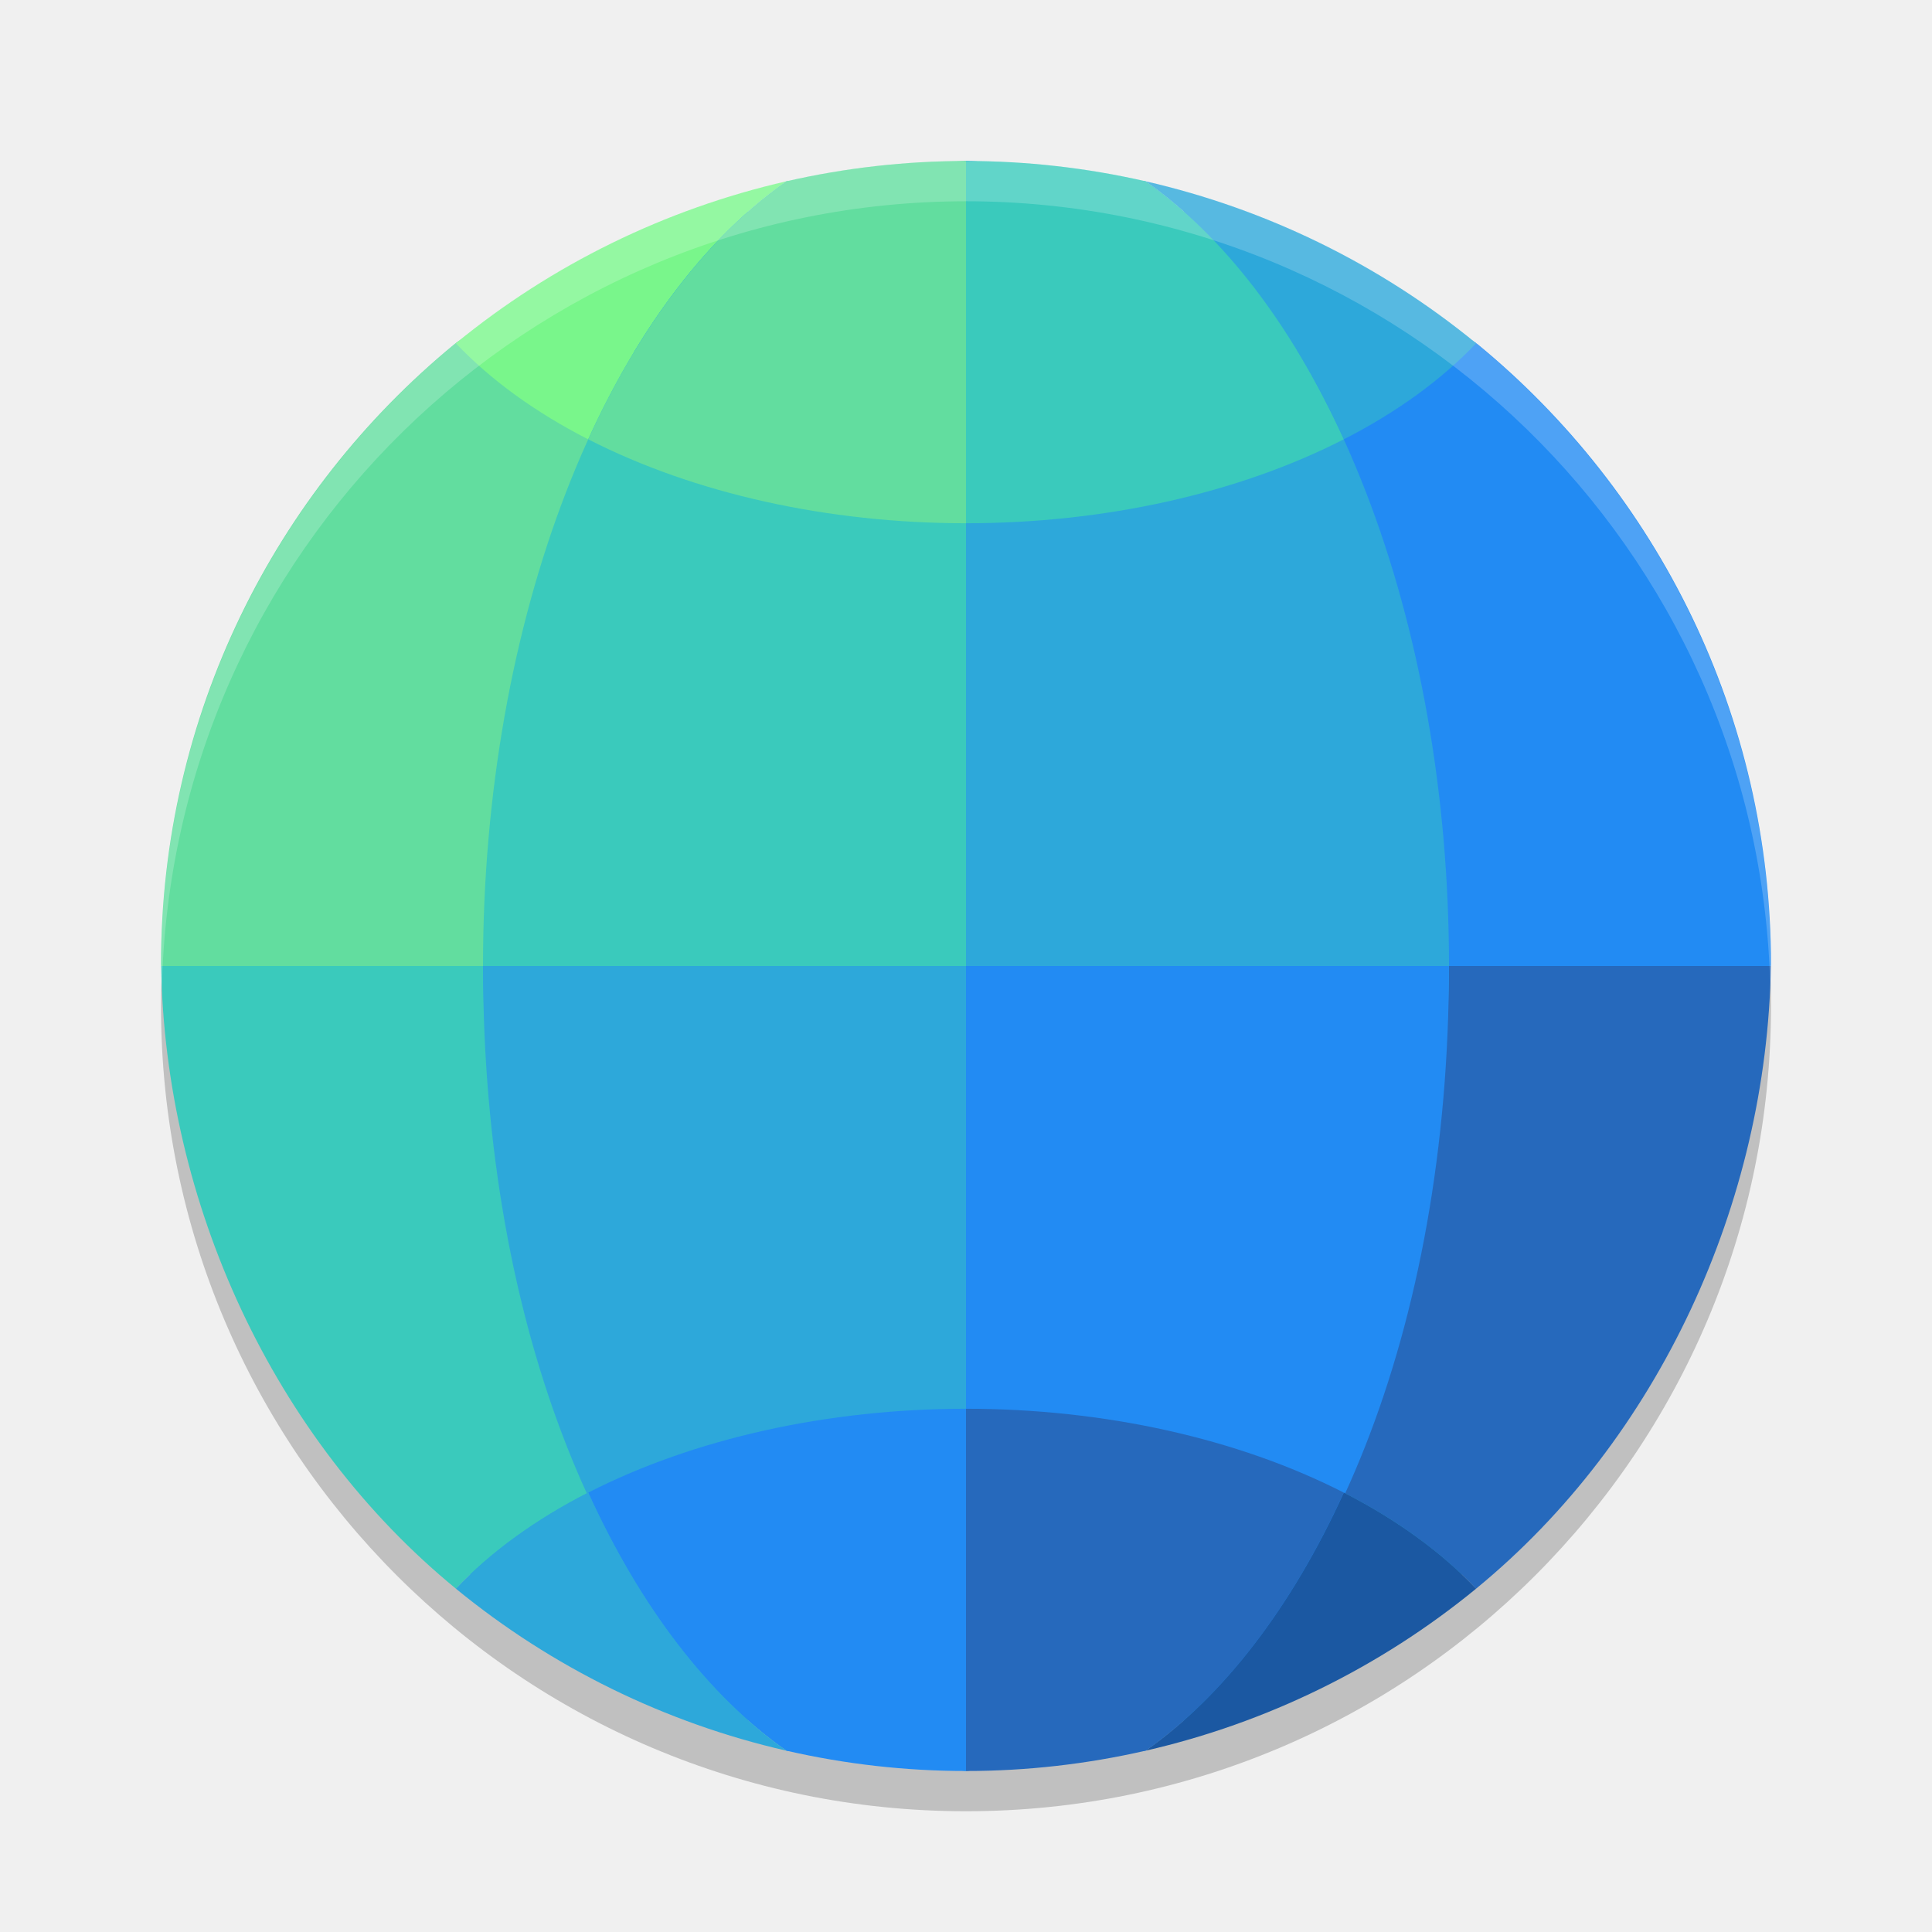
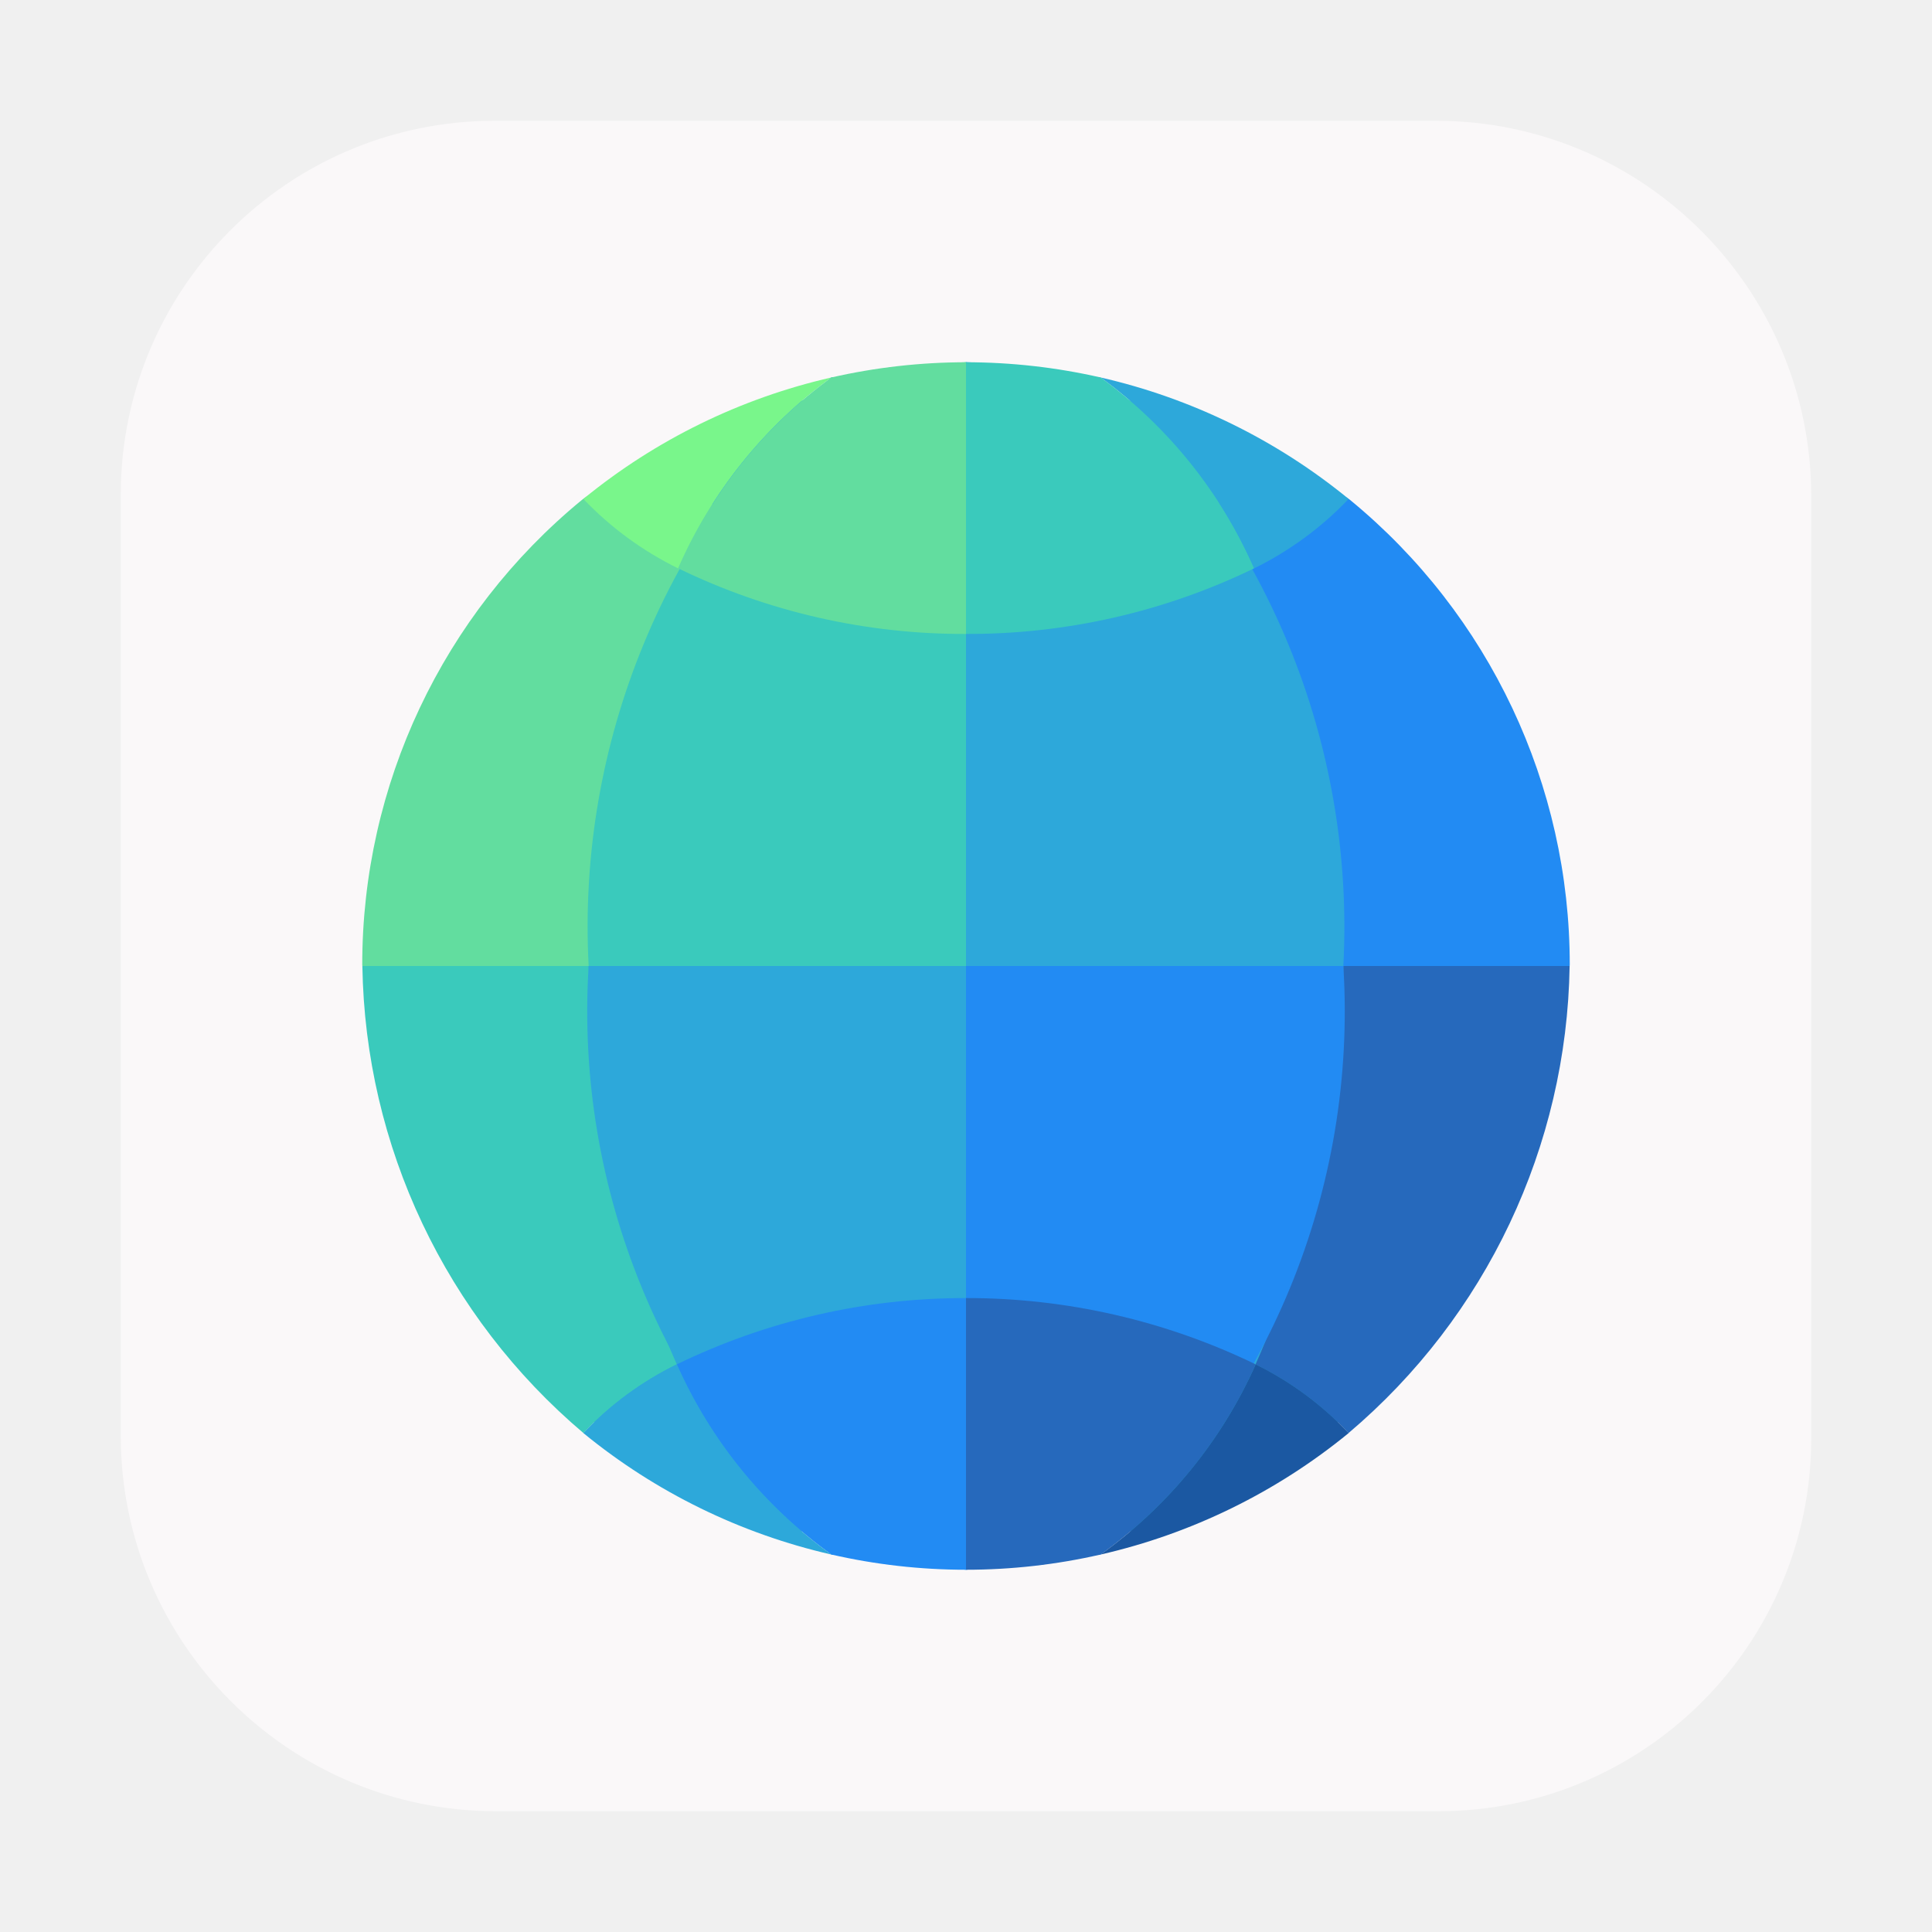
- <svg xmlns="http://www.w3.org/2000/svg" width="48" height="48" version="1.1">
-   <circle style="opacity:0.2" cx="24" cy="25" r="20" />
-   <circle style="fill:#2da8da" cx="24" cy="24" r="19.5" />
-   <path style="fill:#2669bc" d="M 35.999,24 C 35.957,28.638 35.038,33.456 33.385,37.083 34.701,37.755 35.812,38.564 36.673,39.47 41.22,35.746 43.898,29.876 43.997,24 Z" />
-   <path style="fill:#228bf3" d="M 24,24 V 44 C 24.706,44 25.473,41.138 26.174,41.063 26.963,40.979 27.684,43.673 28.458,43.496 32.949,40.352 36,33 35.999,24 Z" />
-   <path style="fill:#2669bc" d="M 24,35 V 44 C 25.5,44 26.996,43.831 28.458,43.496 30.392,42.143 32.09,39.932 33.385,37.083 30.751,35.737 27.43,35 24,35 Z M 24,35" />
-   <path style="fill:#1b58a2" d="M 33.387,37.083 C 32.09,39.932 30.392,42.142 28.46,43.496 31.471,42.807 34.284,41.428 36.674,39.47 35.814,38.564 34.701,37.755 33.387,37.083 Z M 33.387,37.083" />
-   <path style="fill:#228bf3" d="M 24,4 C 26.856,4 25.994,7.862 28.451,8.939 30.156,9.686 35.315,7.399 36.731,8.568 41.171,12.23 44,17.769 44,23.968 44,24.079 43.999,23.889 43.997,24 H 24 Z" />
-   <path style="fill:#2da8da" d="M 28.458,4.503 C 31.471,5.193 34.284,6.57 36.674,8.529 35.814,9.436 34.701,10.243 33.387,10.915 32.089,8.066 30.391,5.857 28.458,4.503 Z M 28.458,4.503" />
-   <path style="fill:#2da8da" d="M 24,4 C 24.709,4 26.108,6.612 26.812,6.687 27.598,6.77 27.687,4.327 28.458,4.503 33.013,7.693 36,15.414 36,24 36,24.111 36,23.889 35.999,24 H 24 Z" />
-   <path style="fill:#3acabc" d="M 24,4 C 25.5,4 26.996,4.169 28.458,4.503 30.391,5.857 32.089,8.066 33.385,10.915 30.75,12.263 27.43,13 24,13 Z M 24,4" />
-   <path style="fill:#3acabc" d="M 12.001,24 C 12.043,28.638 12.962,33.456 14.615,37.083 13.299,37.755 12.188,38.564 11.327,39.47 6.78,35.746 4.102,29.876 4.003,24 Z" />
-   <path style="fill:#2da8da" d="M 24,24 V 44 C 23.298,44 22.094,40.699 21.396,40.625 20.604,40.541 20.319,43.674 19.542,43.496 15.051,40.352 12,33 12.001,24 Z" />
-   <path style="fill:#228bf3" d="M 24,35 V 44 C 22.5,44 21.004,43.831 19.542,43.496 17.608,42.143 15.91,39.932 14.615,37.083 17.249,35.737 20.57,35 24,35 Z M 24,35" />
-   <path style="fill:#2da8da" d="M 14.613,37.083 C 15.91,39.932 17.608,42.142 19.54,43.496 16.529,42.807 13.716,41.428 11.326,39.47 12.186,38.564 13.299,37.755 14.613,37.083 Z M 14.613,37.083" />
-   <path style="fill:#62dd9f" d="M 24,4 C 21.516,4 20.896,8.093 18.702,8.919 16.626,9.701 12.957,7.176 11.276,8.562 6.832,12.224 4,17.766 4,23.968 4,24.079 4.001,23.889 4.003,24 H 24 Z" />
-   <path style="fill:#79f68b" d="M 19.542,4.503 C 16.529,5.193 13.716,6.57 11.326,8.529 12.186,9.436 13.299,10.243 14.613,10.915 15.911,8.066 17.609,5.857 19.542,4.503 Z M 19.542,4.503" />
-   <path style="fill:#3acabc" d="M 24,4 C 23.307,4 22.238,8.87 21.55,8.942 20.748,9.025 20.328,4.323 19.542,4.503 14.987,7.693 12,15.414 12,24 12,24.111 12,23.889 12.001,24 H 24 Z" />
-   <path style="fill:#62dd9f" d="M 24,4 C 22.5,4 21.004,4.169 19.542,4.503 17.609,5.857 15.911,8.066 14.615,10.915 17.25,12.263 20.57,13 24,13 Z M 24,4" />
-   <path style="opacity:0.2;fill:#ffffff" d="M 24 4 A 20 20 0 0 0 4 24 A 20 20 0 0 0 4.021 24.582 A 20 20 0 0 1 24 5 A 20 20 0 0 1 43.979 24.418 A 20 20 0 0 0 44 24 A 20 20 0 0 0 24 4 z" />
+ <svg xmlns="http://www.w3.org/2000/svg" height="16px" width="16px" id="svg6" viewBox="0 0 16 16">
+   <defs>
+     <style>.cls-1{fill:#faf8f9;}.cls-2{fill:#2da8da;}.cls-3{fill:#2669bc;}.cls-4{fill:#228bf3;}.cls-5{fill:#1b58a2;}.cls-6{fill:#3acabc;}.cls-7{fill:#62dd9f;}.cls-8{fill:#79f68b;}</style>
+   </defs>
+   <path id="rect51" class="cls-1" d="M4.09,1h7.806A3.112,3.112,0,0,1,15,4.103V11.91A3.09,3.09,0,0,1,11.91,15H4.103A3.112,3.112,0,0,1,1,11.897V4.09A3.099,3.099,0,0,1,4.09,1Z" />
+   <circle class="cls-2" cx="8" cy="8" r="4.875" />
+   <path class="cls-3" d="M11.125,8a8.569,8.569,0,0,1-.727,3.299,2.681,2.681,0,0,1,.77.569A5.172,5.172,0,0,0,12.999,8Z" />
+   <path class="cls-4" d="M8,8v5c.176,0,.368-.716.543-.734.197-.021.378.652.571.608A6.013,6.013,0,0,0,11.125,8Z" />
+   <path class="cls-3" d="M8,10.75V13a4.995,4.995,0,0,0,1.115-.126,3.874,3.874,0,0,0,1.284-1.575A5.48,5.48,0,0,0,8,10.75Z" />
+   <path class="cls-5" d="M10.399,11.299A3.881,3.881,0,0,1,9.115,12.874a5.001,5.001,0,0,0,2.054-1.006A2.685,2.685,0,0,0,10.399,11.299Z" />
+   <path class="cls-4" d="M8,3c.714,0,.498.966,1.113,1.235.426.187,1.716-.385,2.07-.093A4.979,4.979,0,0,1,13,7.992c0,.028,0-.02-.001.008H8Z" />
+   <path class="cls-2" d="M9.115,3.126a5.004,5.004,0,0,1,2.054,1.006,2.764,2.764,0,0,1-.783.575A3.883,3.883,0,0,0,9.115,3.126Z" />
+   <path class="cls-2" d="M8,3c.177,0,.527.653.703.672.196.021.219-.59.411-.546A6.136,6.136,0,0,1,11.125,8c0,.028,0-.028,0,0H8Z" />
+   <path class="cls-6" d="M8,3a5.013,5.013,0,0,1,1.115.126,3.881,3.881,0,0,1,1.271,1.581A5.419,5.419,0,0,1,8,5.25Z" />
+   <path class="cls-6" d="M4.875,8a8.57,8.57,0,0,0,.73,3.299,2.699,2.699,0,0,0-.773.569A5.172,5.172,0,0,1,3.001,8Z" />
+   <path class="cls-2" d="M8,8v5c-.176,0-.477-.825-.651-.844-.198-.021-.269.762-.464.718A6.013,6.013,0,0,1,4.875,8Z" />
+   <path class="cls-4" d="M8,10.75V13a4.995,4.995,0,0,1-1.115-.126,3.869,3.869,0,0,1-1.28-1.575A5.465,5.465,0,0,1,8,10.75Z" />
+   <path class="cls-2" d="M5.605,11.299a3.876,3.876,0,0,0,1.28,1.575,5.001,5.001,0,0,1-2.054-1.006A2.702,2.702,0,0,1,5.605,11.299Z" />
+   <path class="cls-7" d="M8,3c-.621,0-.776,1.023-1.325,1.23-.519.195-1.436-.436-1.857-.089A4.979,4.979,0,0,0,3,7.992c0,.028,0-.02.001.008H8Z" />
+   <path class="cls-8" d="M6.885,3.126a5.004,5.004,0,0,0-2.054,1.006,2.774,2.774,0,0,0,.785.575A3.879,3.879,0,0,1,6.885,3.126Z" />
+   <path class="cls-6" d="M8,3c-.173,0-.44,1.217-.613,1.235-.2.021-.305-1.155-.502-1.11A6.136,6.136,0,0,0,4.875,8c0,.028,0-.028,0,0H8Z" />
+   <path class="cls-7" d="M8,3a5.013,5.013,0,0,0-1.115.126A3.876,3.876,0,0,0,5.617,4.707,5.407,5.407,0,0,0,8,5.25Z" />
</svg>
